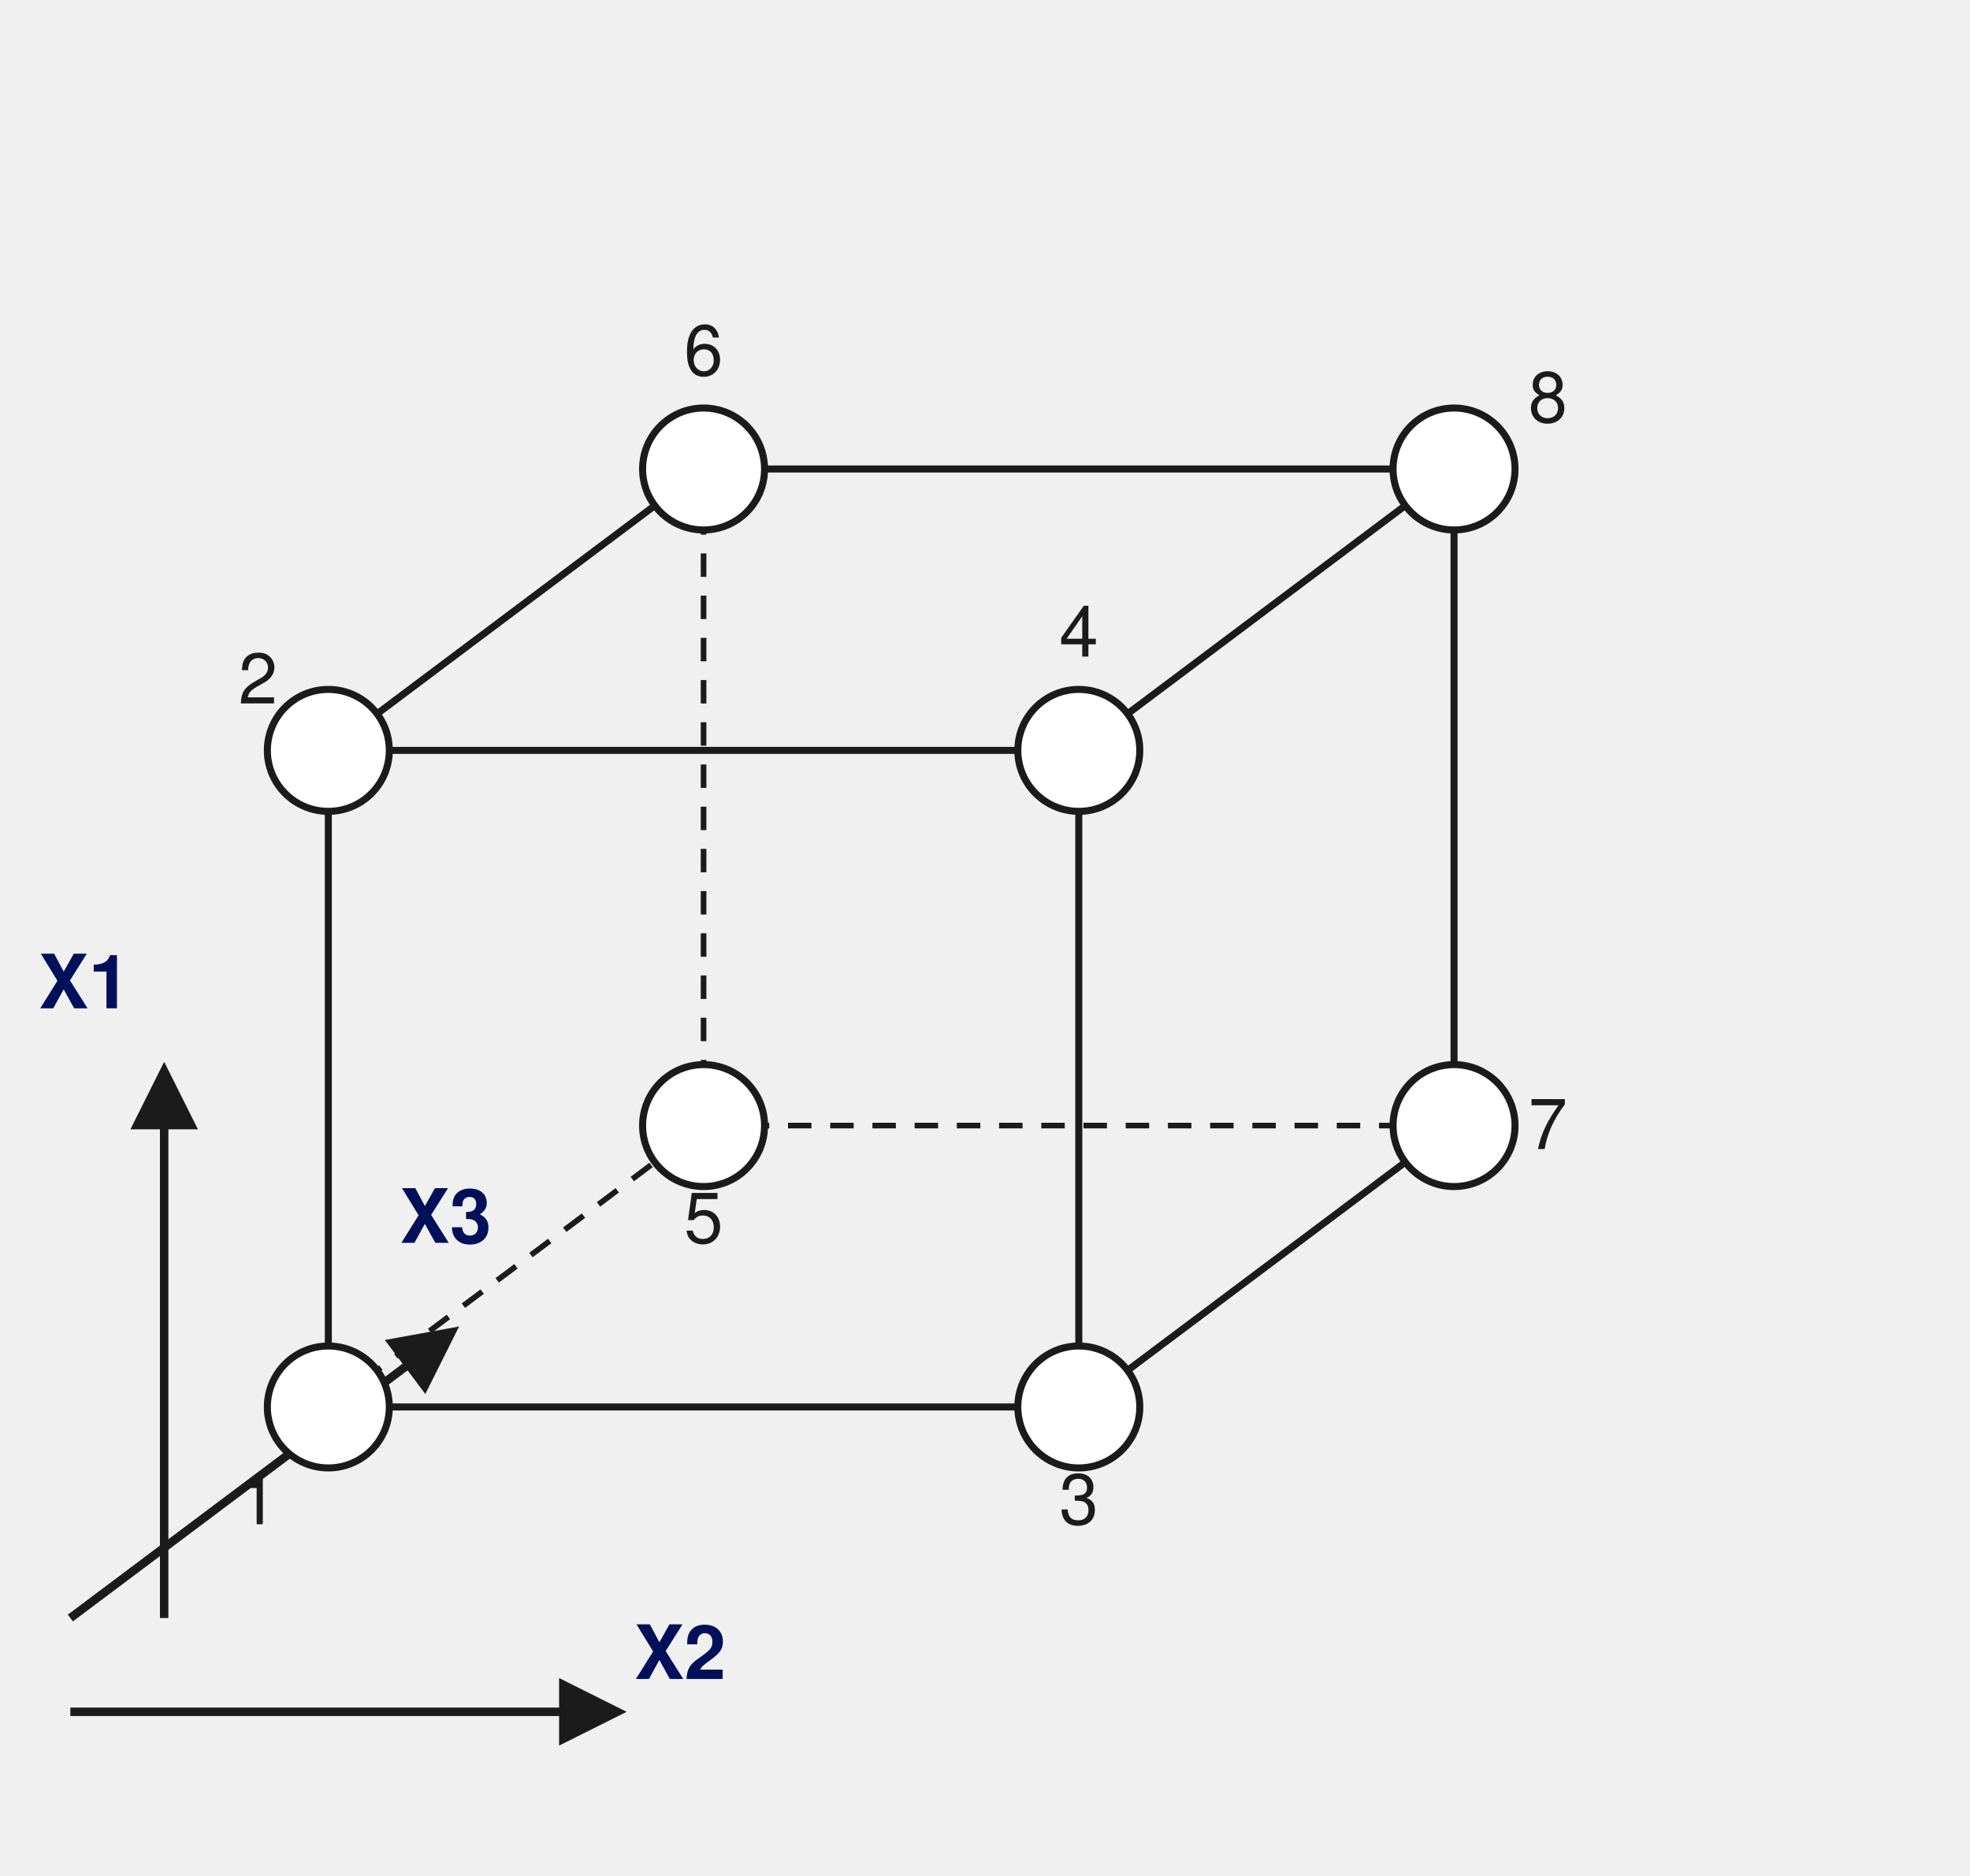
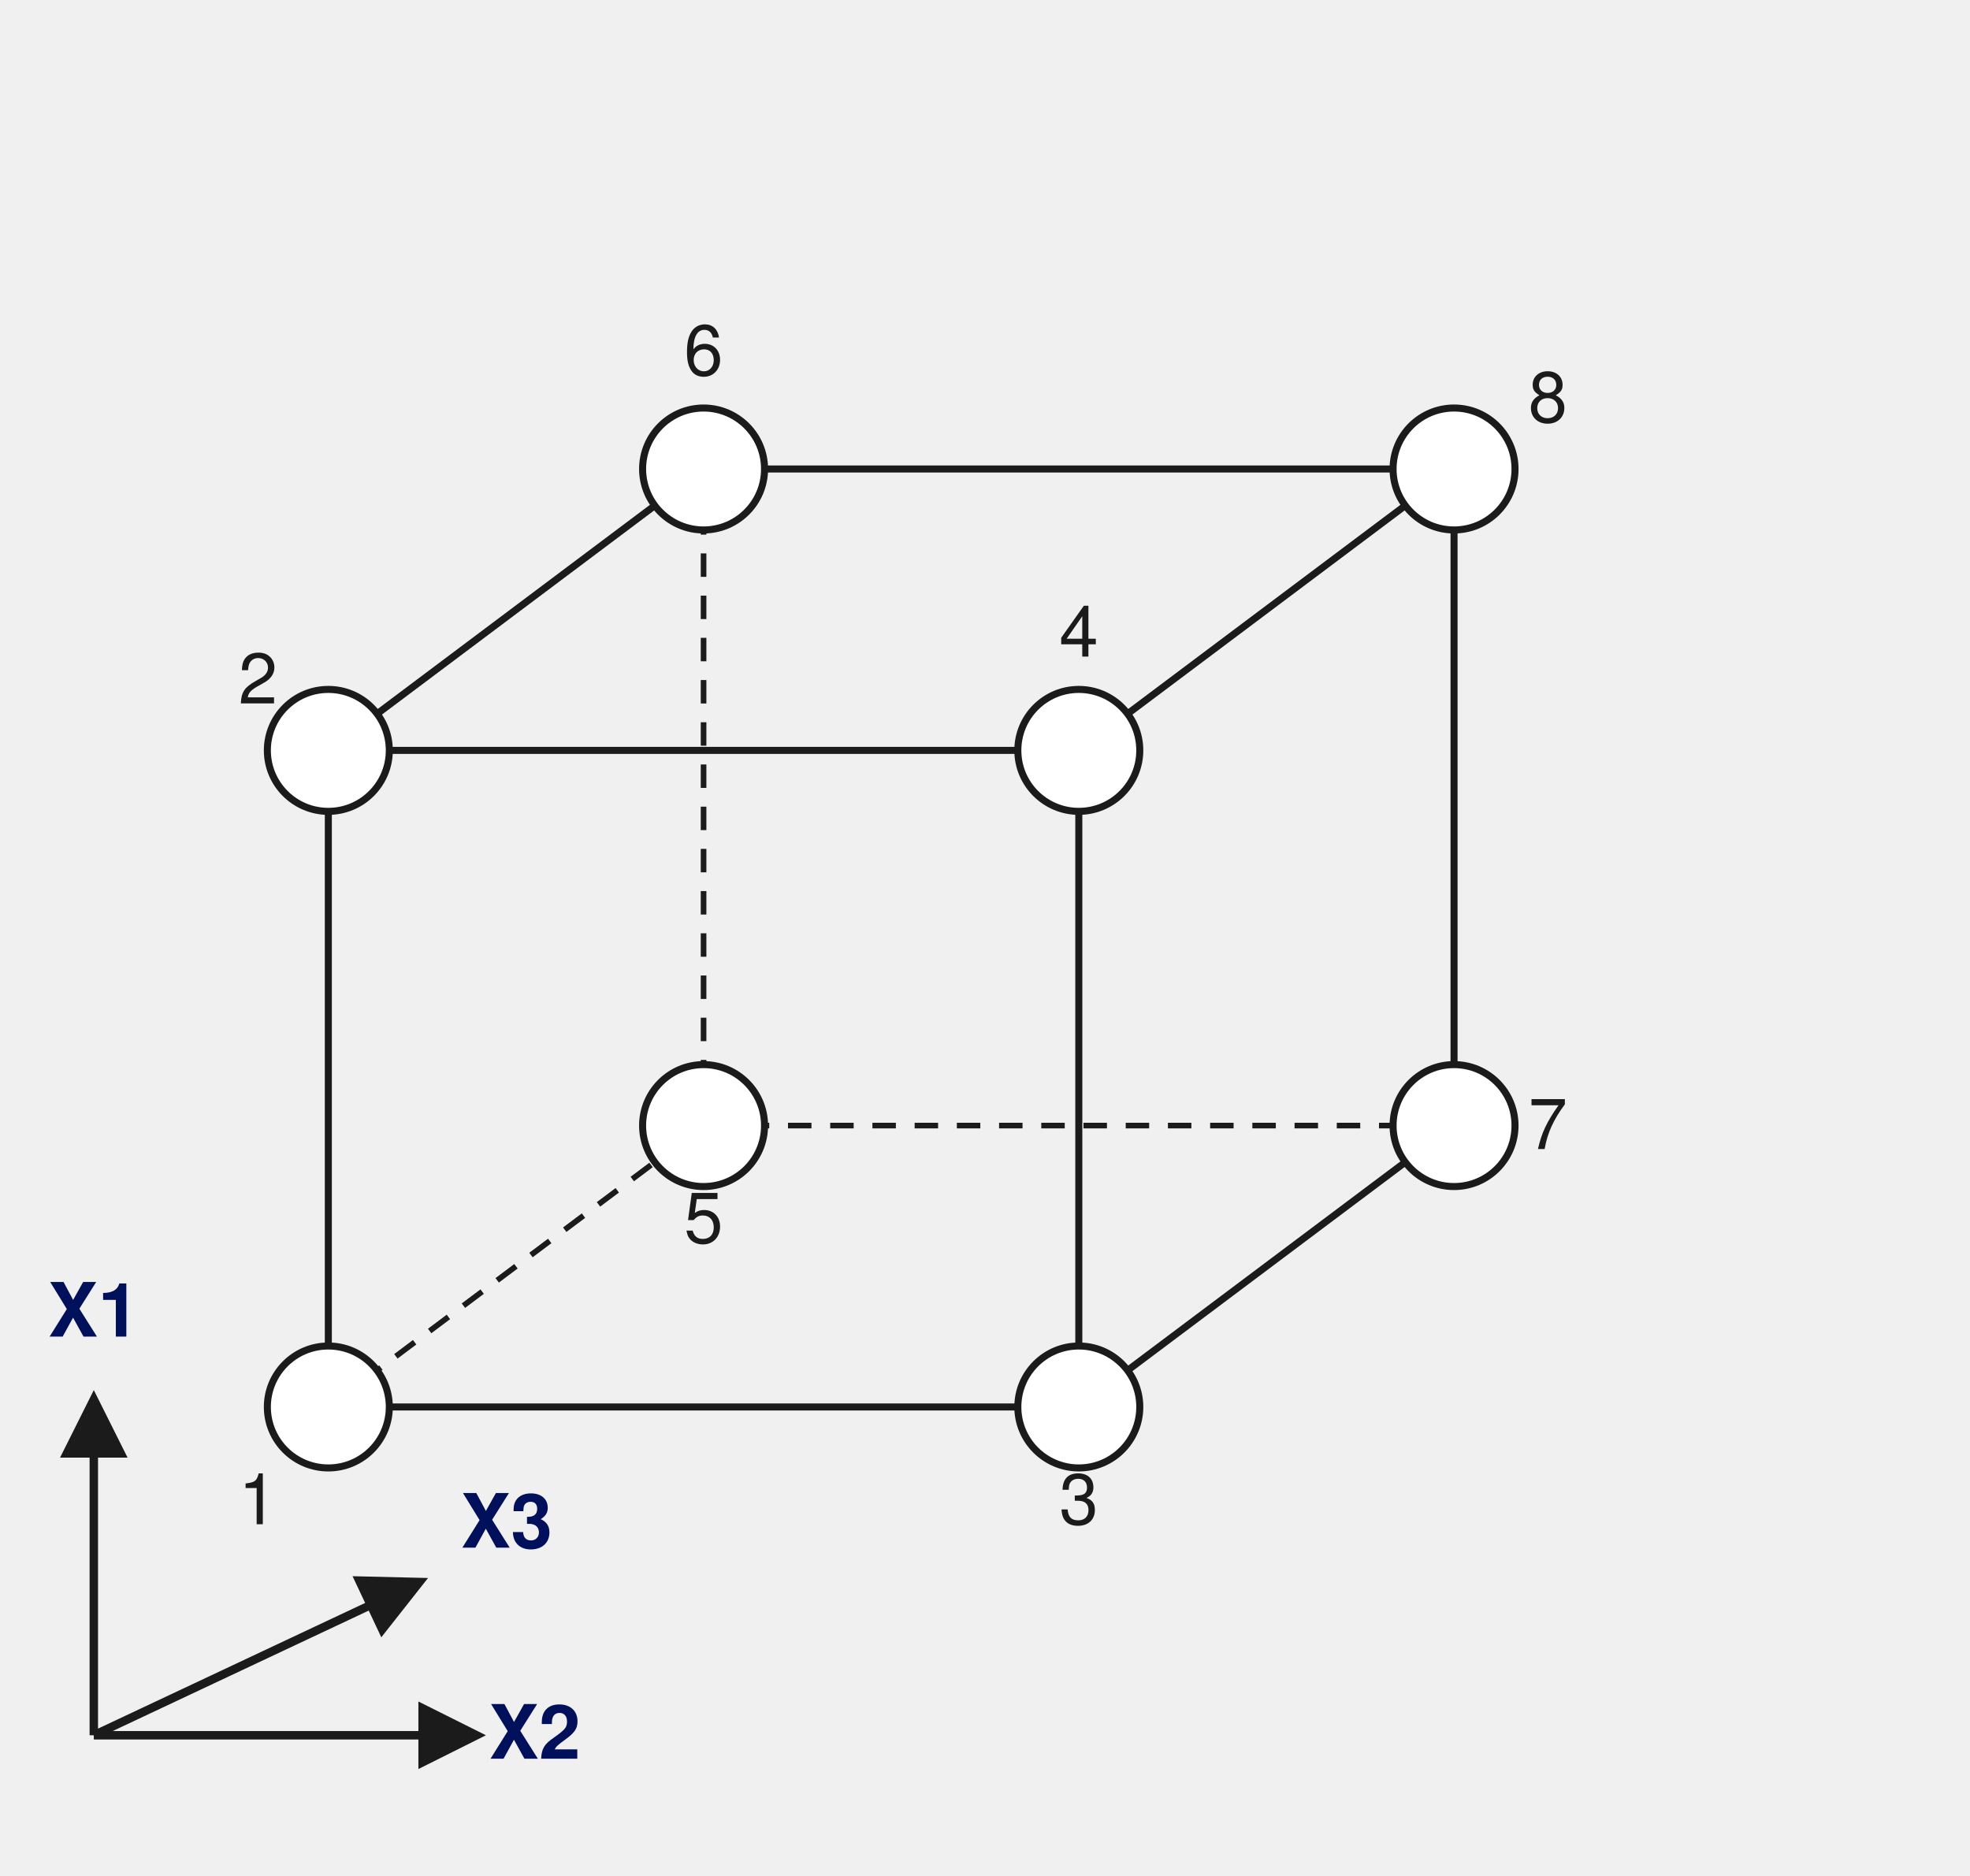
<svg xmlns="http://www.w3.org/2000/svg" viewBox="0 0 420 400" font-family="Helvetica, Arial, sans-serif">
  <style>
    .edge { stroke: #1B1B1B; stroke-width: 1.5; fill: none; }
    .edge-hidden { stroke: #1B1B1B; stroke-width: 1.2; fill: none; stroke-dasharray: 5,4; }
    .arrow { stroke: #1B1B1B; stroke-width: 1.8; fill: none; marker-end: url(#arrowhead); }
    .node { fill: white; stroke: #1B1B1B; stroke-width: 1.5; }
    .num { font-size: 15px; fill: #1B1B1B; text-anchor: middle; }
    .label { font-size: 16px; font-weight: bold; fill: #00105A; text-anchor: middle; }
  </style>
  <defs>
    <marker id="arrowhead" markerWidth="8" markerHeight="8" refX="6" refY="4" orient="auto">
      <path d="M0,0 L8,4 L0,8 Z" fill="#1B1B1B" />
    </marker>
  </defs>
  <line class="edge-hidden" x1="150" y1="240" x2="150" y2="100" />
  <line class="edge-hidden" x1="150" y1="240" x2="310" y2="240" />
  <line class="edge" x1="150" y1="100" x2="310" y2="100" />
  <line class="edge" x1="310" y1="240" x2="310" y2="100" />
  <line class="edge-hidden" x1="70" y1="300" x2="150" y2="240" />
  <line class="edge" x1="70" y1="160" x2="150" y2="100" />
  <line class="edge" x1="230" y1="300" x2="310" y2="240" />
  <line class="edge" x1="230" y1="160" x2="310" y2="100" />
  <line class="edge" x1="70" y1="300" x2="70" y2="160" />
  <line class="edge" x1="70" y1="300" x2="230" y2="300" />
  <line class="edge" x1="70" y1="160" x2="230" y2="160" />
  <line class="edge" x1="230" y1="300" x2="230" y2="160" />
-   <line class="arrow" x1="35" y1="345" x2="35" y2="230" />
-   <line class="arrow" x1="15" y1="365" x2="130" y2="365" />
-   <line class="arrow" x1="15" y1="345" x2="95" y2="285" />
-   <text class="label" x="18" y="215">X1</text>
-   <text class="label" x="145" y="358">X2</text>
-   <text class="label" x="95" y="265">X3</text>
+   <line class="arrow" x1="20" y1="370" x2="20" y2="300" />
+   <line class="arrow" x1="20" y1="370" x2="100" y2="370" />
+   <line class="arrow" x1="20" y1="370" x2="88" y2="338" />
+   <text class="label" x="20" y="285">X1</text>
+   <text class="label" x="114" y="375">X2</text>
+   <text class="label" x="108" y="330">X3</text>
  <circle class="node" cx="70" cy="300" r="13" />
  <text class="num" x="55" y="325">1</text>
  <circle class="node" cx="70" cy="160" r="13" />
  <text class="num" x="55" y="150">2</text>
  <circle class="node" cx="230" cy="300" r="13" />
  <text class="num" x="230" y="325">3</text>
  <circle class="node" cx="230" cy="160" r="13" />
  <text class="num" x="230" y="140">4</text>
  <circle class="node" cx="150" cy="240" r="13" />
  <text class="num" x="150" y="265">5</text>
  <circle class="node" cx="150" cy="100" r="13" />
  <text class="num" x="150" y="80">6</text>
  <circle class="node" cx="310" cy="240" r="13" />
  <text class="num" x="330" y="245">7</text>
  <circle class="node" cx="310" cy="100" r="13" />
  <text class="num" x="330" y="90">8</text>
</svg>
